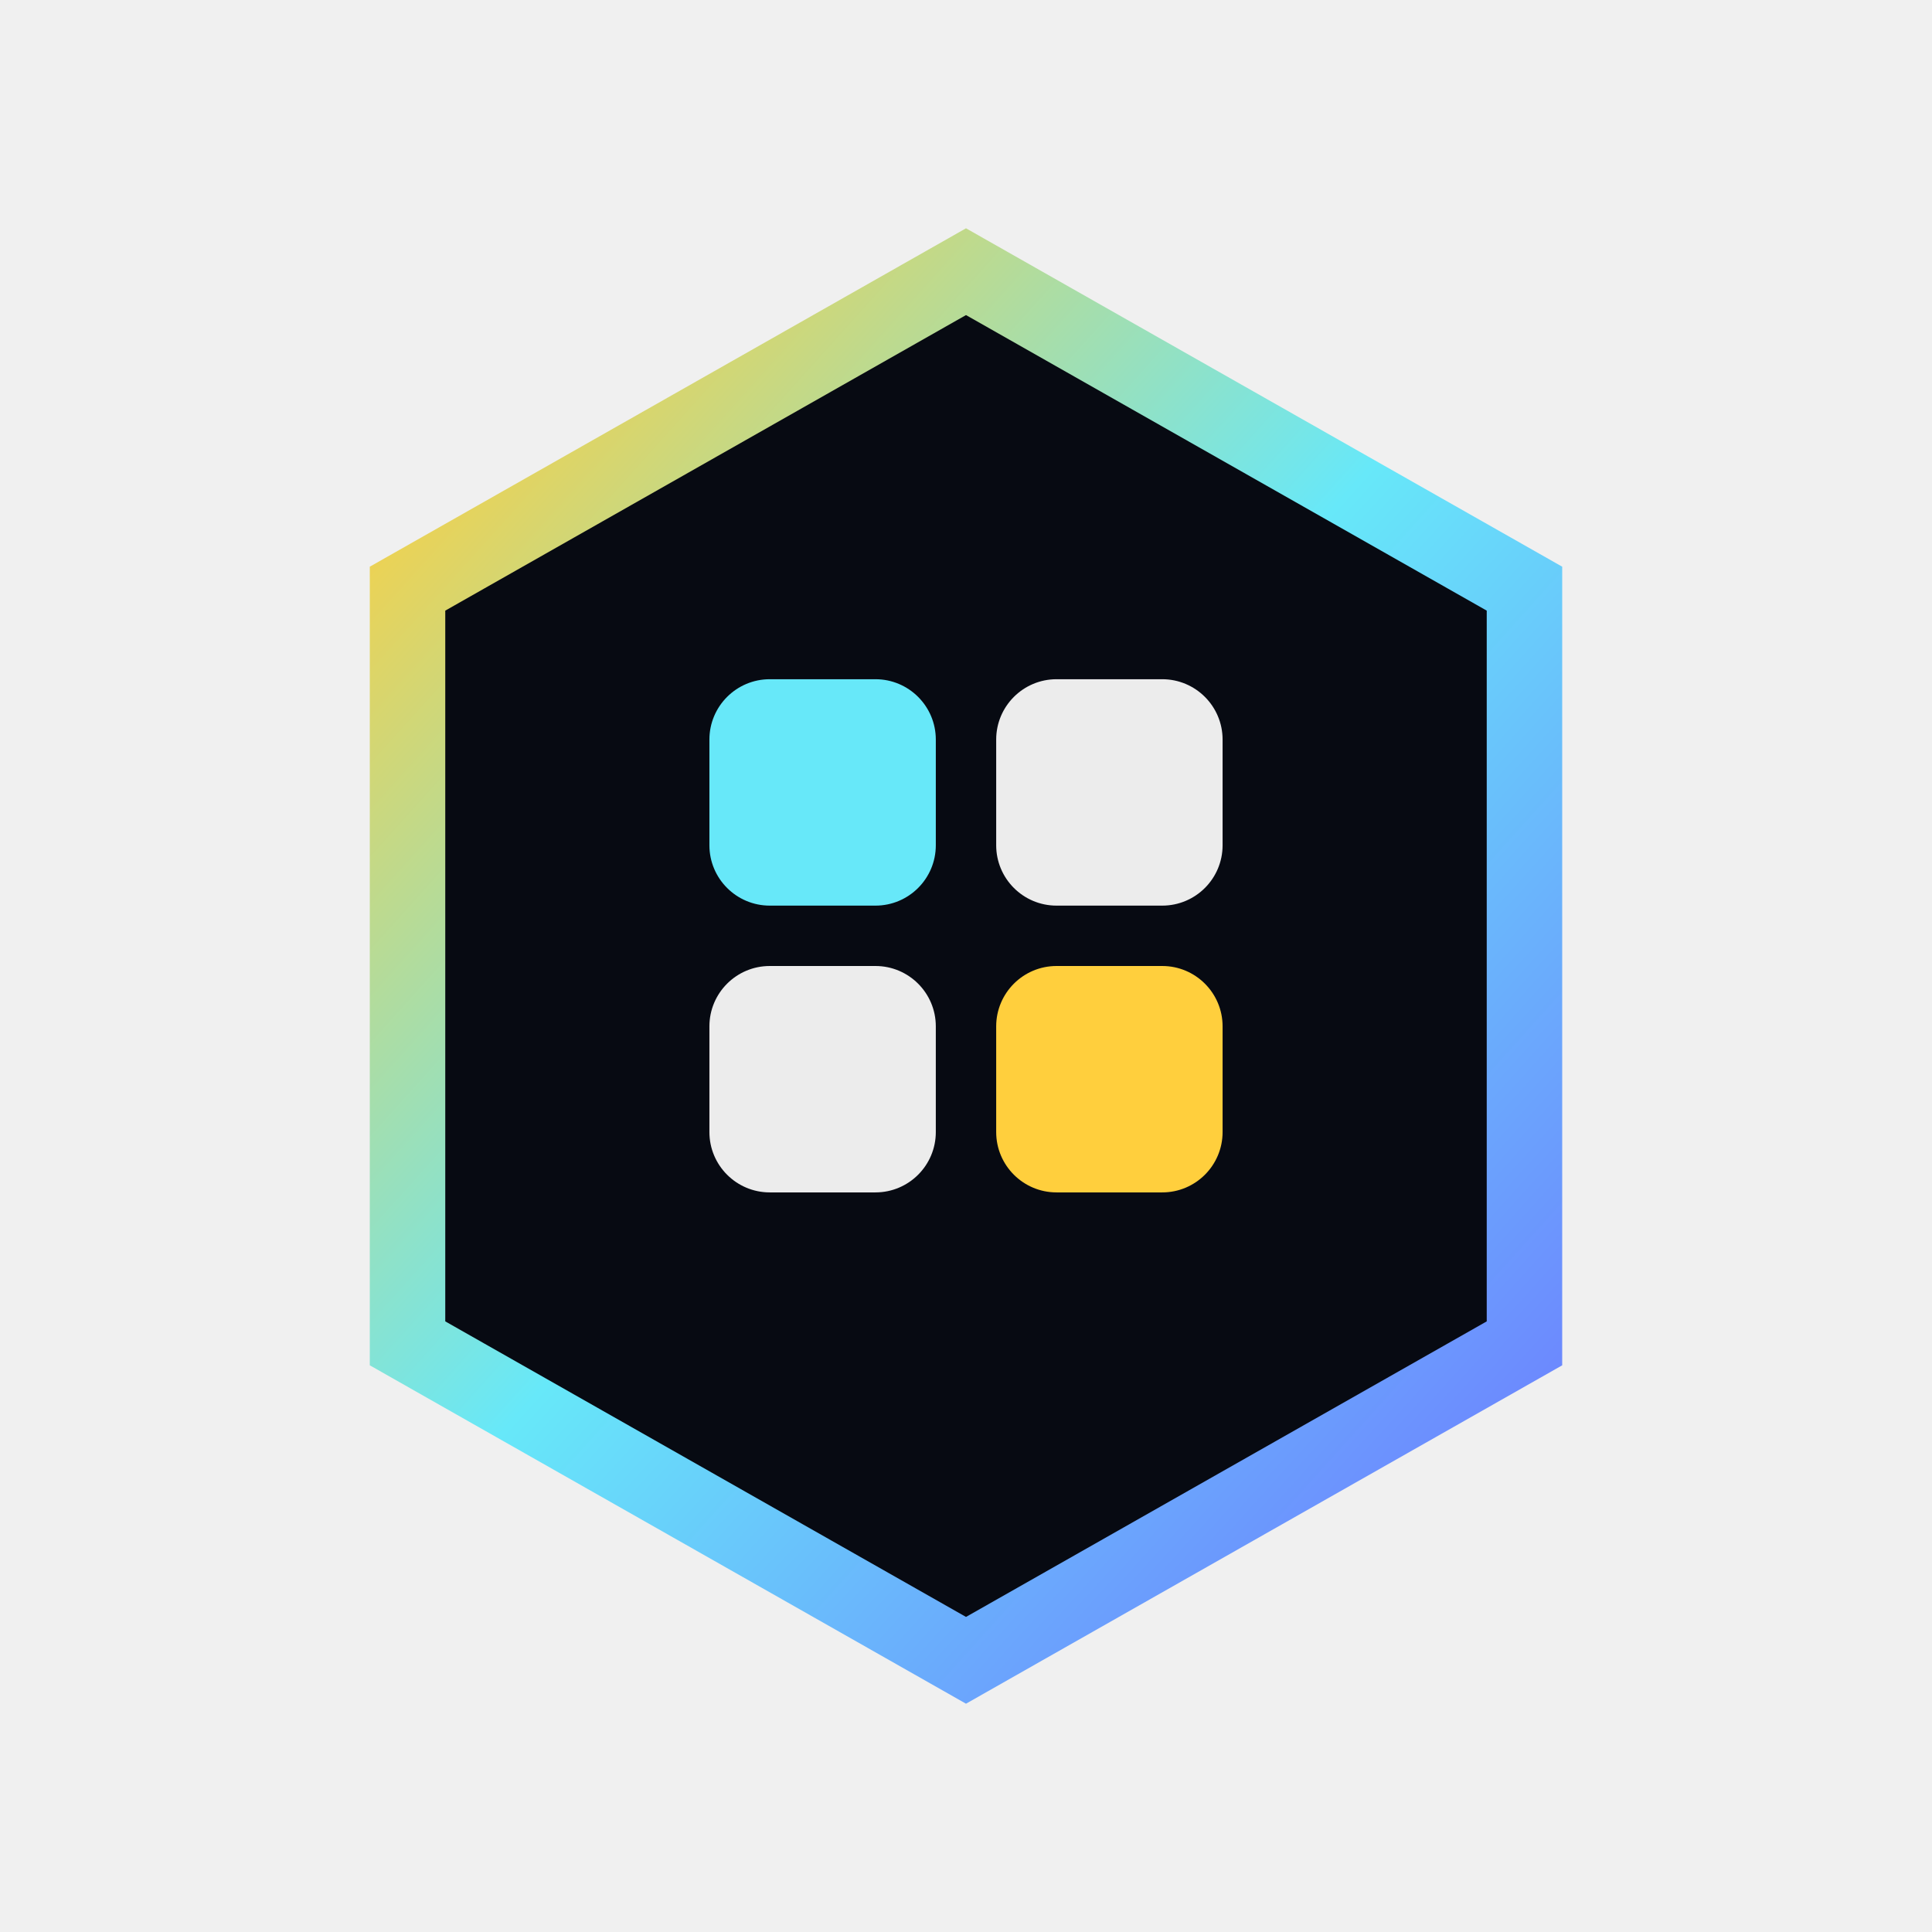
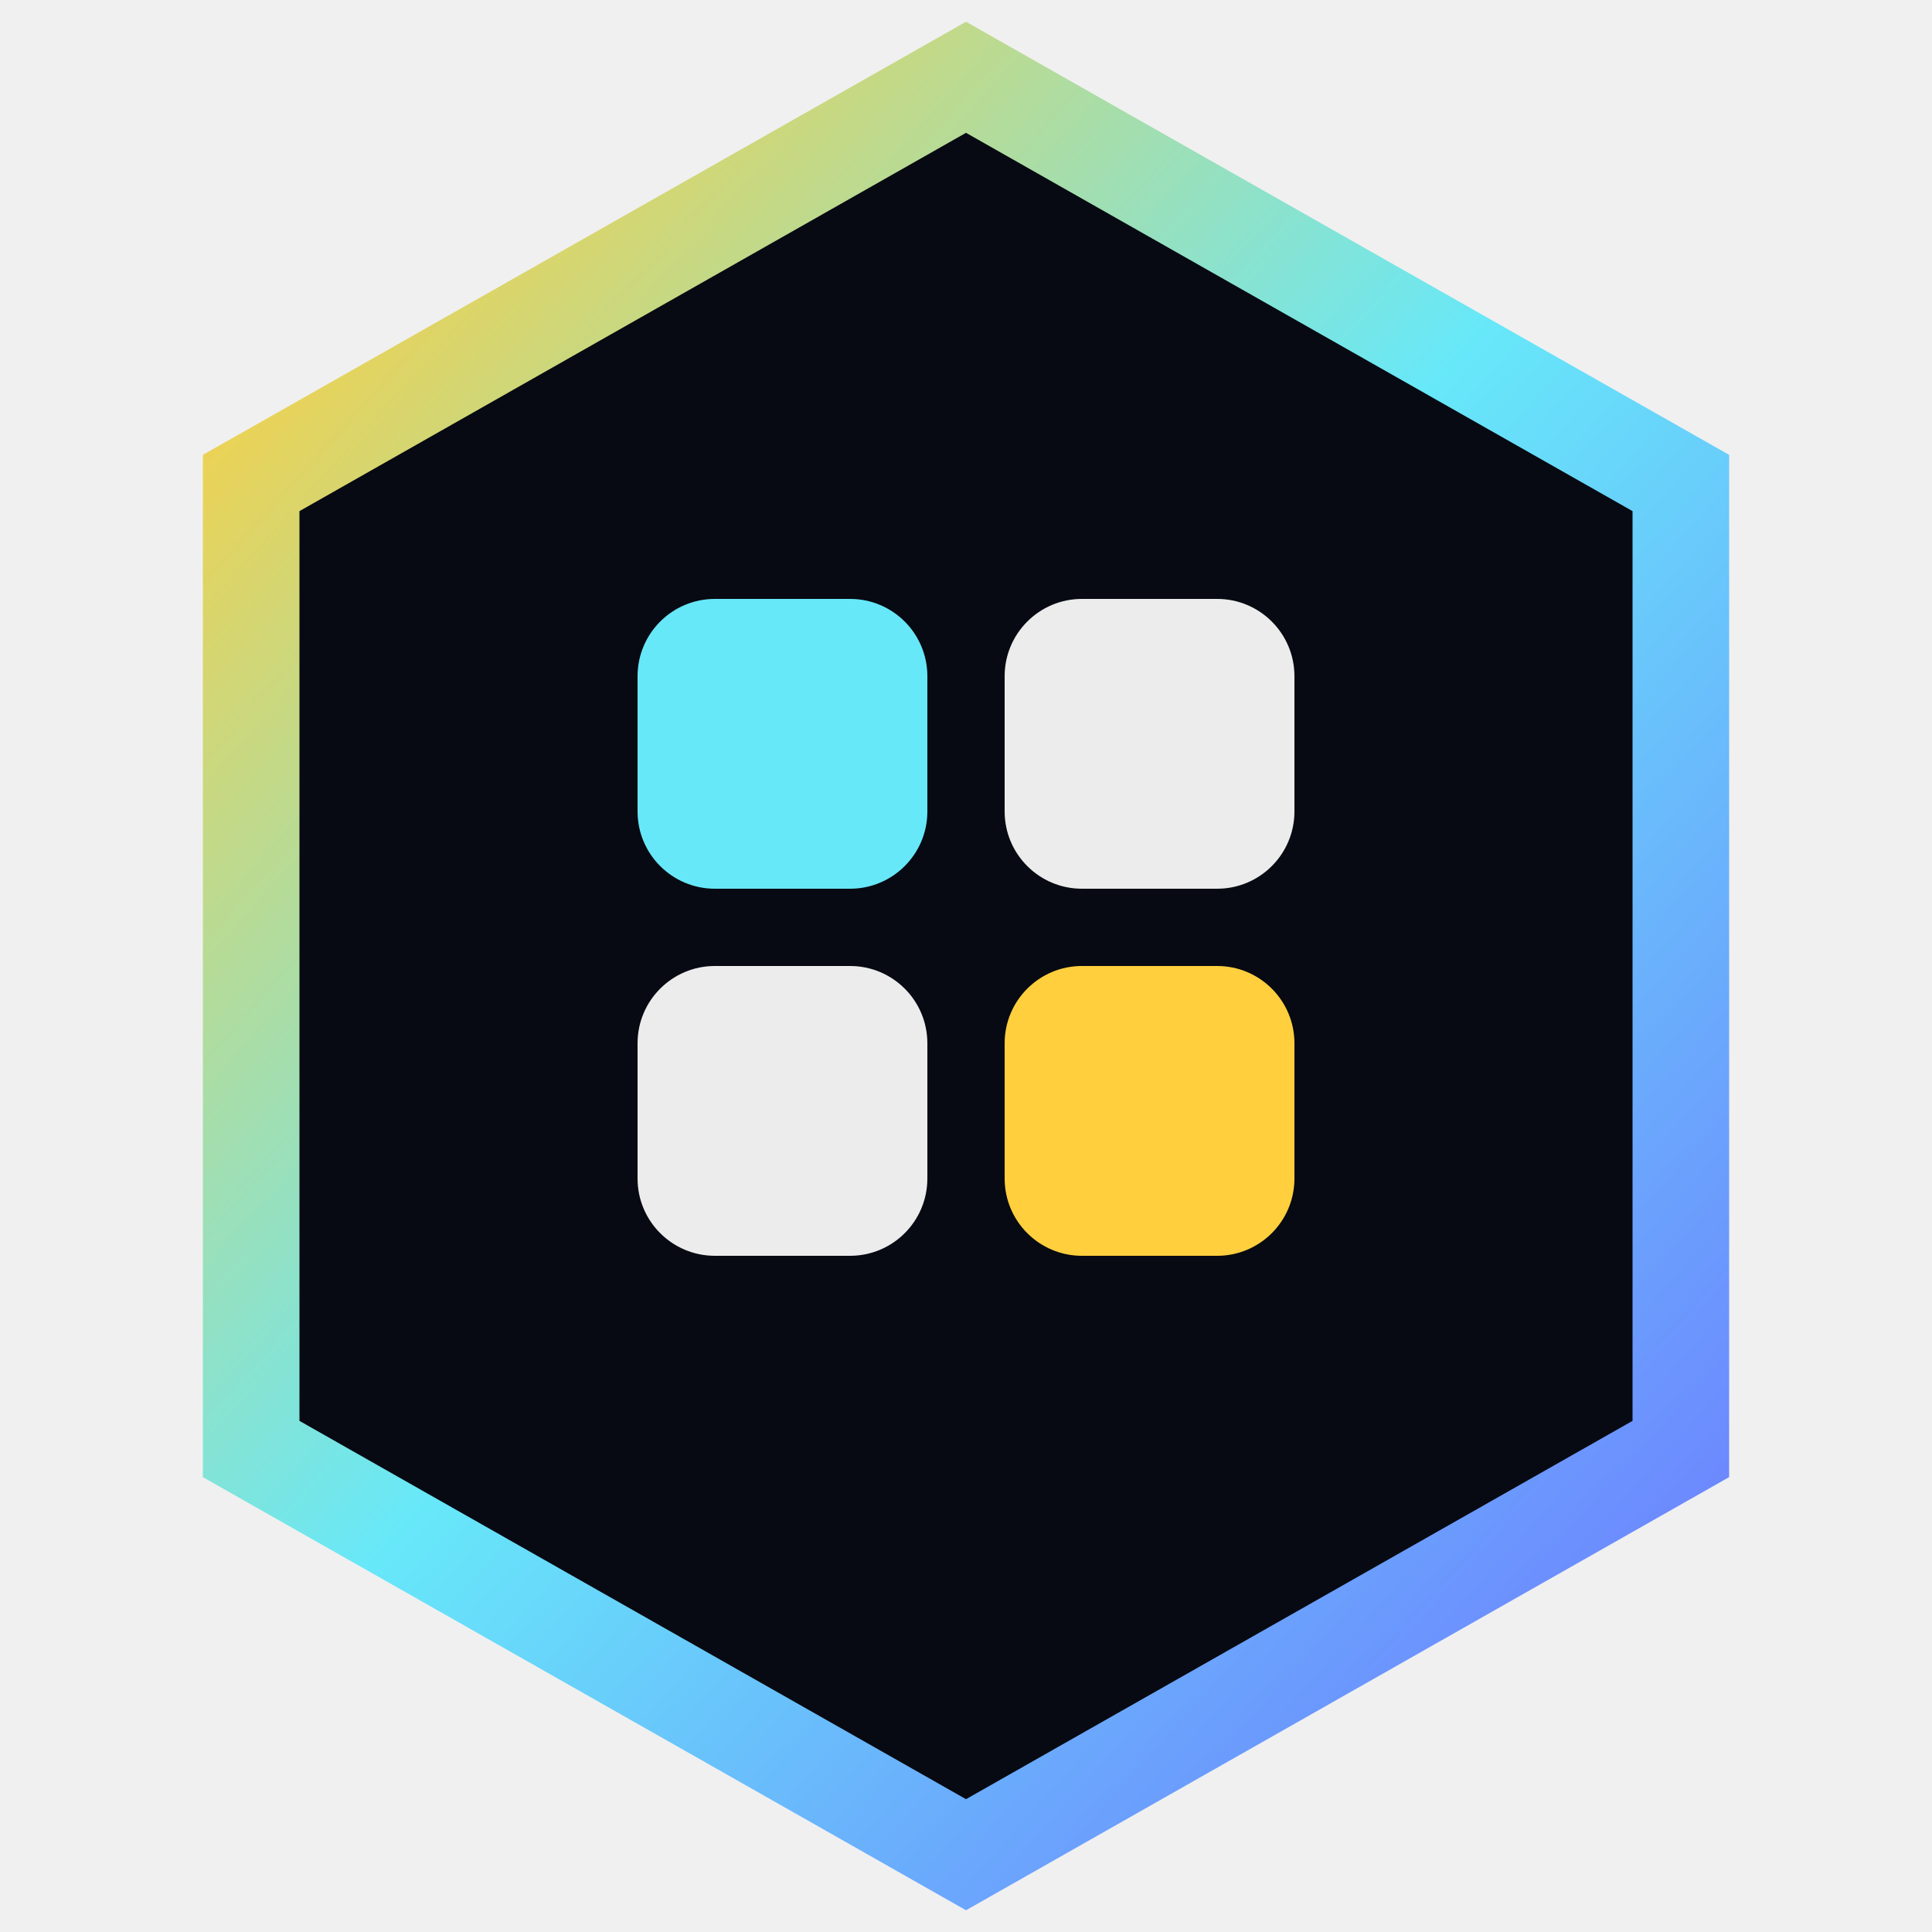
- <svg xmlns="http://www.w3.org/2000/svg" viewBox="0 0 128 128">
+ <svg xmlns="http://www.w3.org/2000/svg" viewBox="14 14 100 100">
  <defs>
    <linearGradient id="hcdr-mark-frame" x1="24" y1="28" x2="104" y2="100" gradientUnits="userSpaceOnUse">
      <stop offset="0" stop-color="#ffcf3d" />
      <stop offset="0.48" stop-color="#67e8f9" />
      <stop offset="1" stop-color="#6d7cff" />
    </linearGradient>
    <linearGradient id="hcdr-mark-core" x1="42" y1="42" x2="88" y2="88" gradientUnits="userSpaceOnUse">
      <stop offset="0" stop-color="#67e8f9" />
      <stop offset="1" stop-color="#ffcf3d" />
    </linearGradient>
  </defs>
  <path d="M64 18 101 39v50l-37 21-37-21V39l37-21Z" fill="#070a12" stroke="url(#hcdr-mark-frame)" stroke-width="5" />
  <rect x="47" y="45" width="15" height="15" rx="4" fill="#67e8f9" />
  <rect x="66" y="45" width="15" height="15" rx="4" fill="#ffffff" opacity="0.92" />
  <rect x="47" y="64" width="15" height="15" rx="4" fill="#ffffff" opacity="0.92" />
  <rect x="66" y="64" width="15" height="15" rx="4" fill="#ffcf3d" />
</svg>
